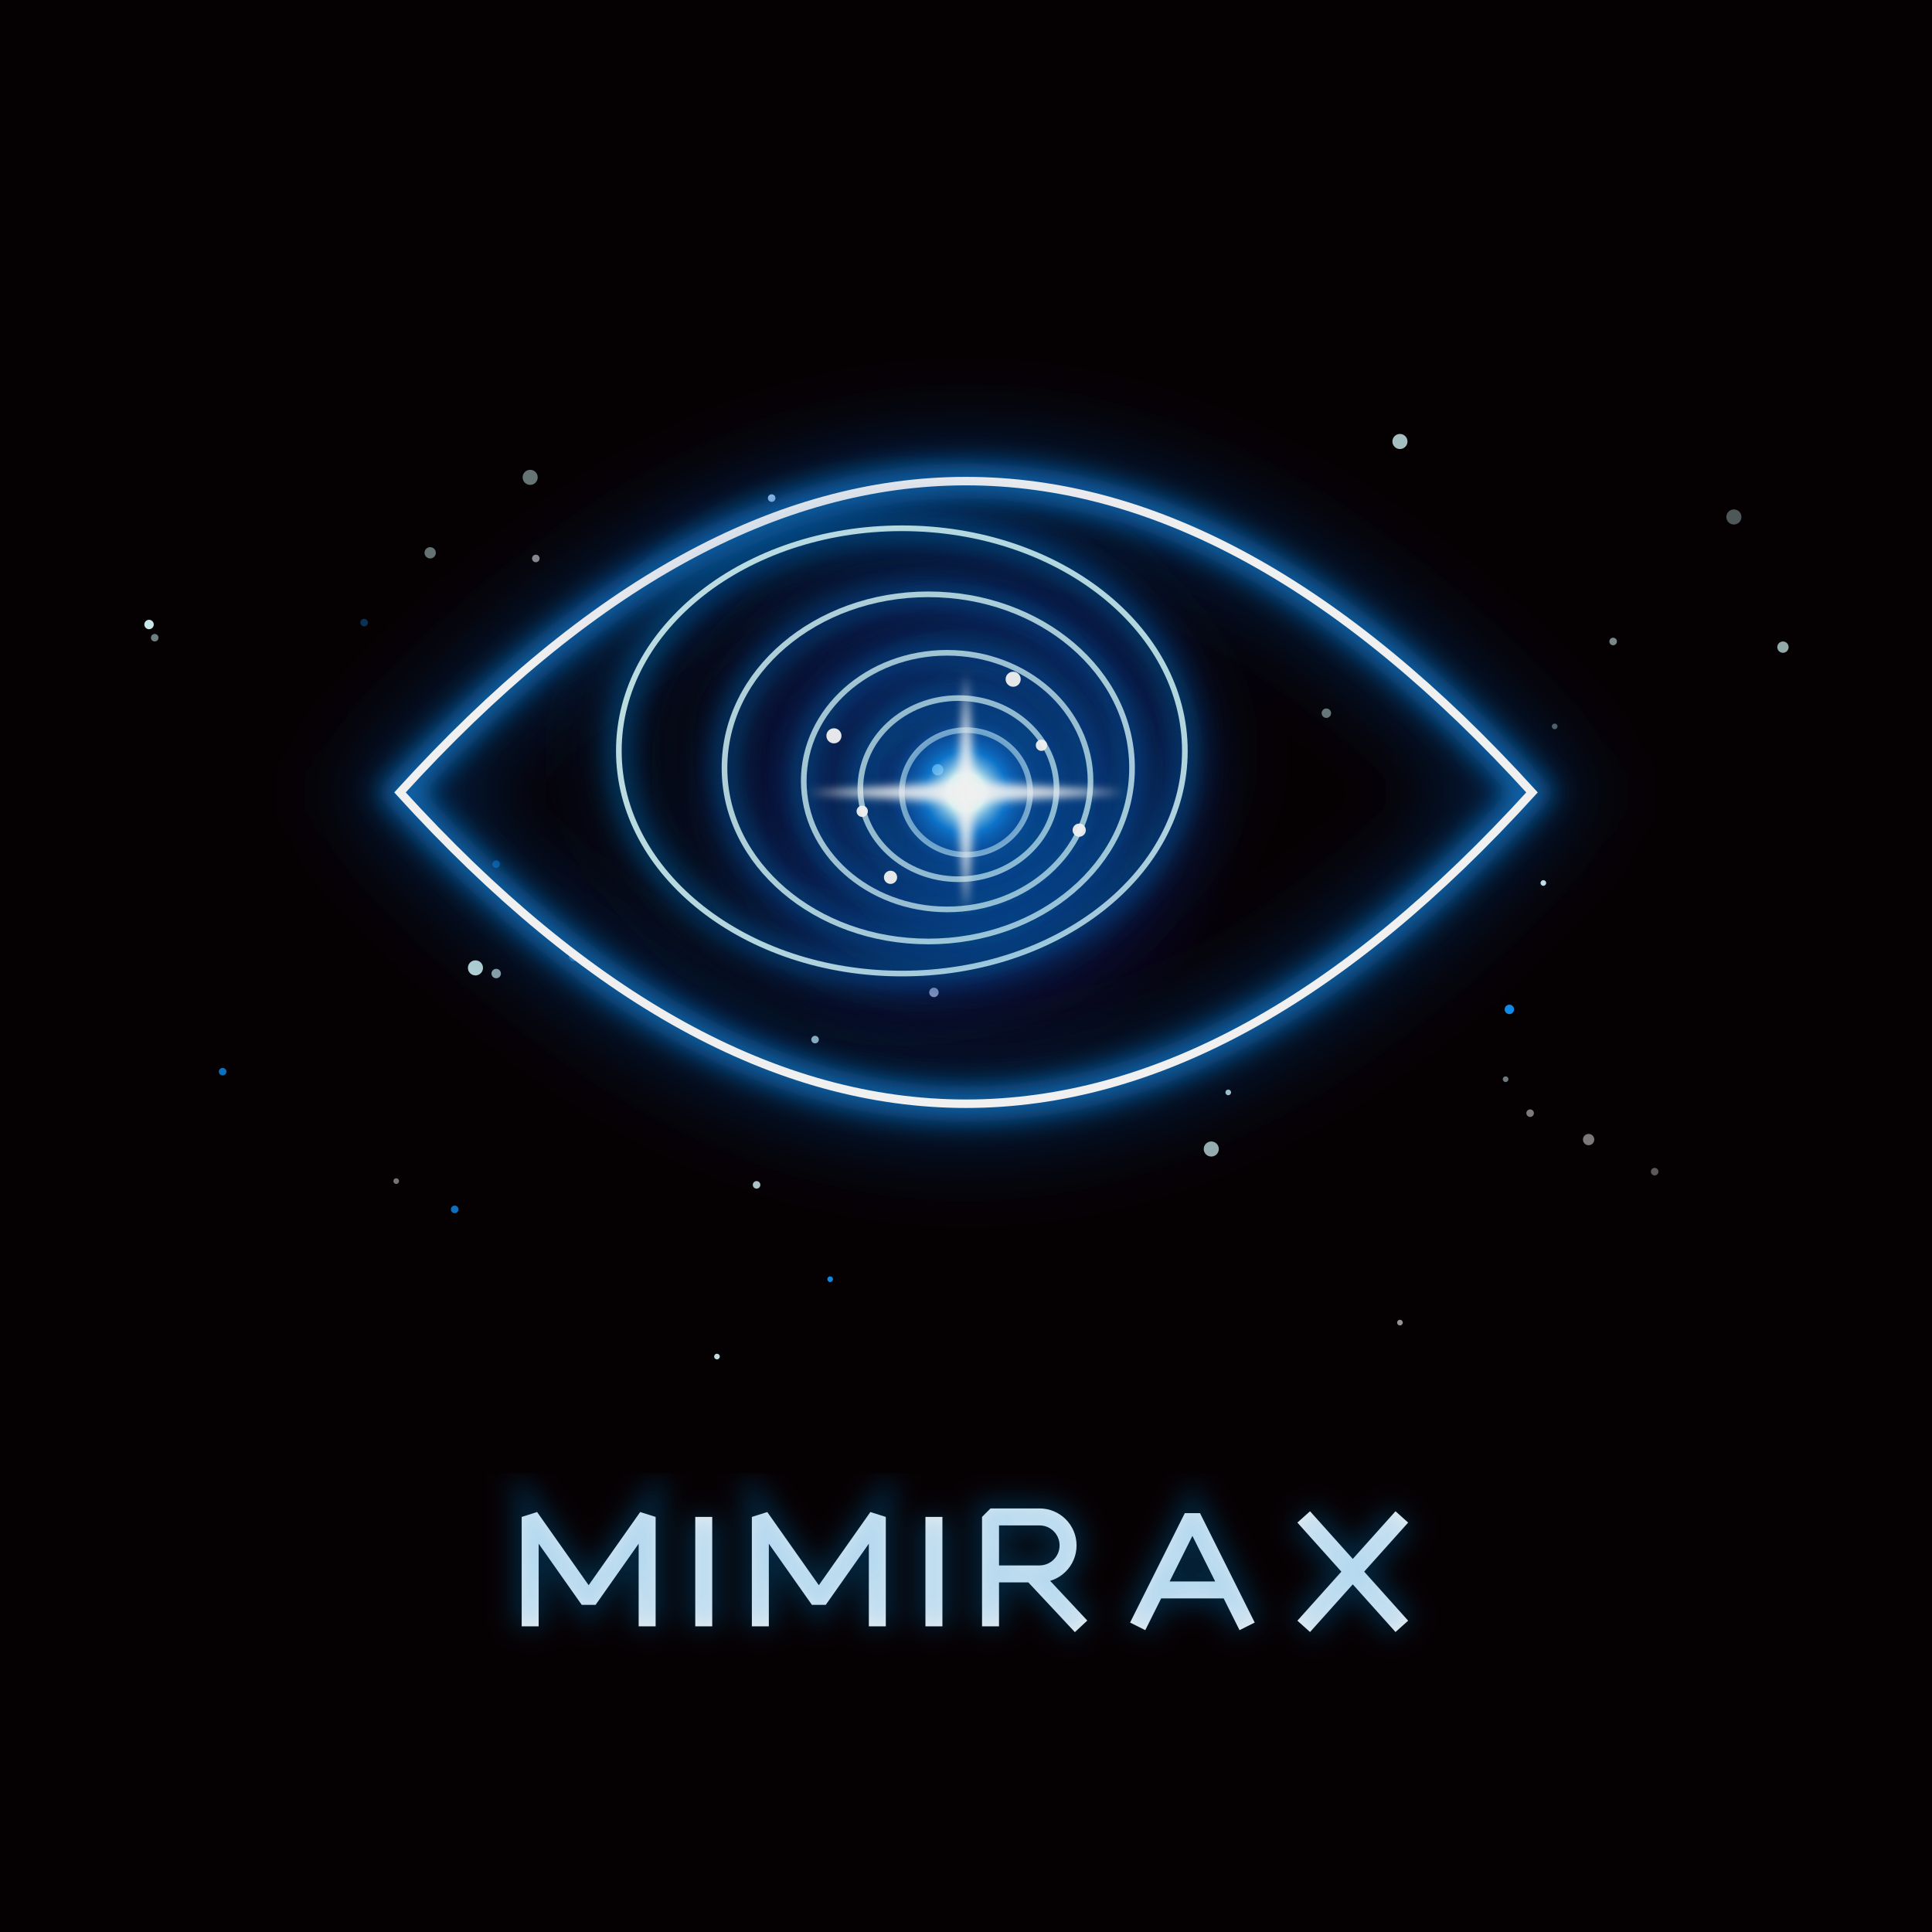
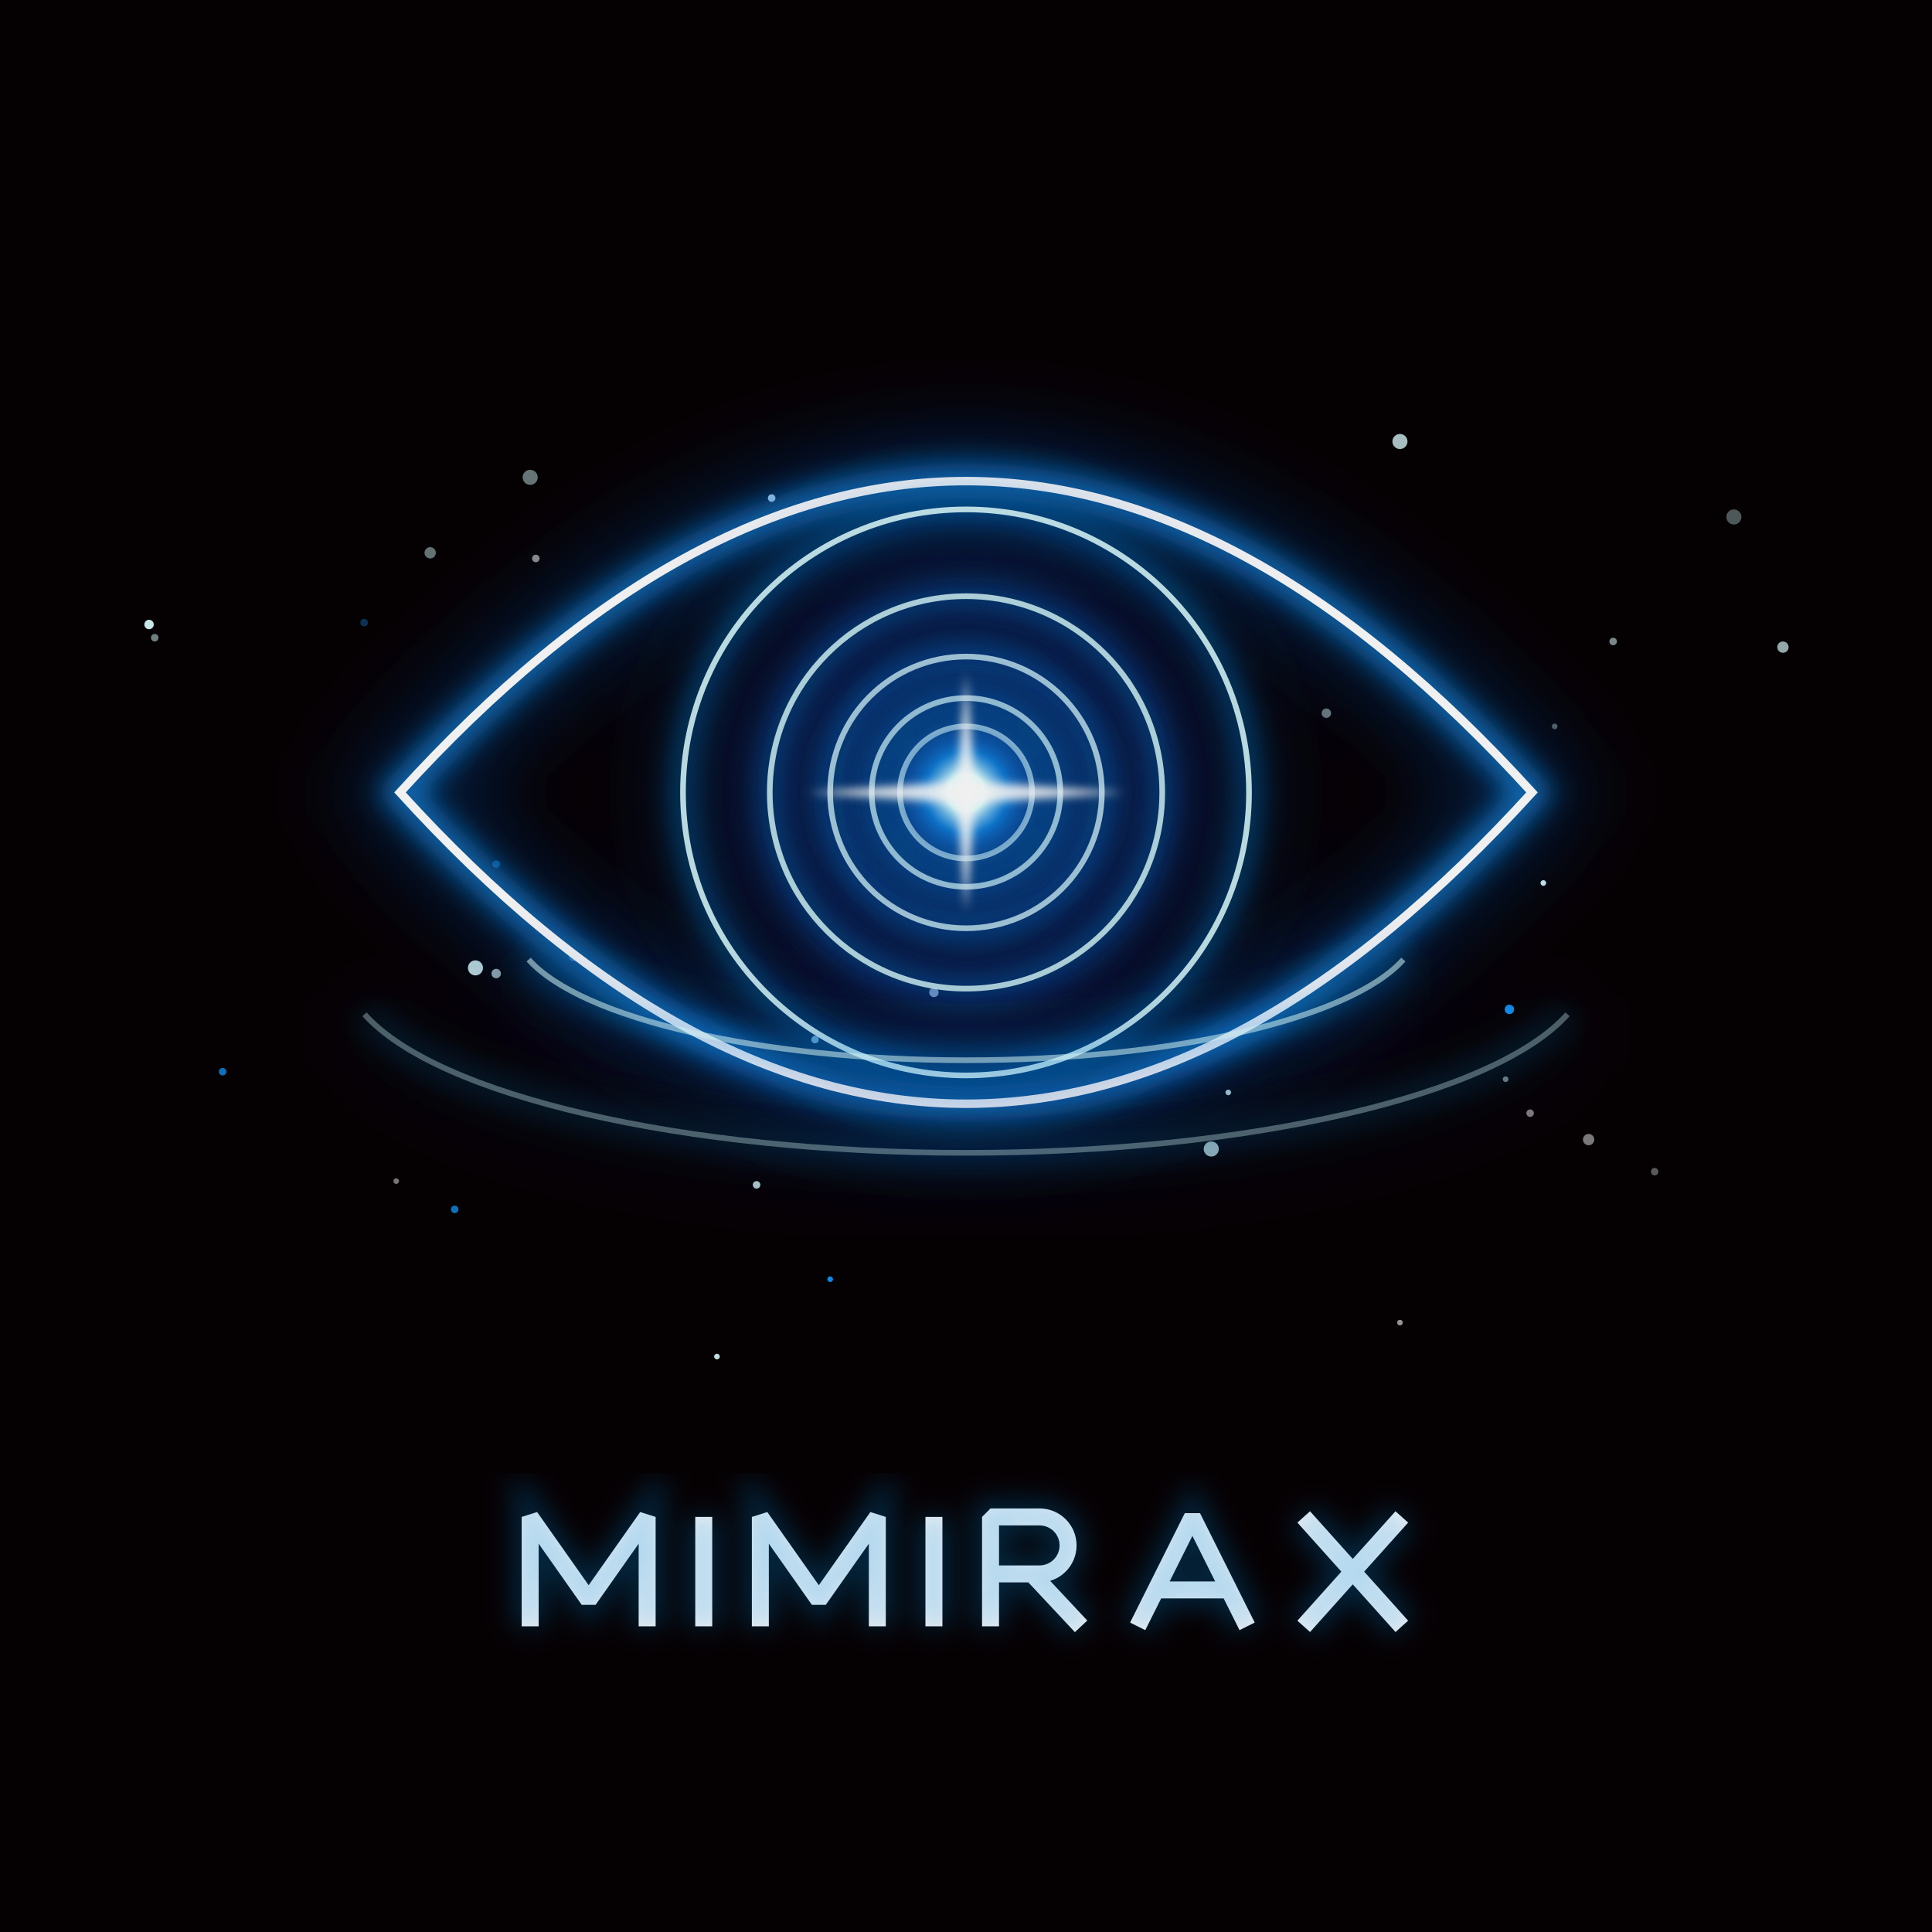
<svg xmlns="http://www.w3.org/2000/svg" viewBox="0 0 1024 1024" width="1024" height="1024" role="img" aria-label="mimirax">
  <rect x="0" y="0" width="1024" height="1024" fill="#050103" />
  <defs>
    <filter id="bloom" x="-60%" y="-60%" width="220%" height="220%">
      <feGaussianBlur stdDeviation="22" />
    </filter>
    <filter id="halo" x="-40%" y="-40%" width="180%" height="180%">
      <feGaussianBlur stdDeviation="7" />
    </filter>
    <filter id="soft" x="-40%" y="-40%" width="180%" height="180%">
      <feGaussianBlur stdDeviation="2.5" />
    </filter>
    <radialGradient id="flare">
      <stop offset="0" stop-color="#f0f0f0" />
      <stop offset="0.25" stop-color="#d0f0f0" />
      <stop offset="0.55" stop-color="#1090f0" stop-opacity="0.7" />
      <stop offset="1" stop-color="#1050b0" stop-opacity="0" />
    </radialGradient>
    <radialGradient id="pool">
      <stop offset="0" stop-color="#1050b0" stop-opacity="0.55" />
      <stop offset="0.7" stop-color="#101050" stop-opacity="0.35" />
      <stop offset="1" stop-color="#101050" stop-opacity="0" />
    </radialGradient>
  </defs>
  <circle cx="919" cy="274" r="4" fill="#d0f0f0" opacity="0.36" />
  <circle cx="401" cy="628" r="2" fill="#d0f0f0" opacity="0.82" />
  <circle cx="495" cy="526" r="2.5" fill="#f0f0f0" opacity="0.94" />
  <circle cx="877" cy="621" r="2" fill="#f0f0f0" opacity="0.36" />
  <circle cx="281" cy="253" r="4" fill="#d0f0f0" opacity="0.48" />
  <circle cx="818" cy="468" r="1.5" fill="#d0f0f0" opacity="0.98" />
  <circle cx="241" cy="641" r="2" fill="#1090f0" opacity="0.78" />
  <circle cx="432" cy="551" r="2" fill="#d0f0f0" opacity="0.82" />
  <circle cx="228" cy="293" r="3" fill="#d0f0f0" opacity="0.47" />
  <circle cx="642" cy="609" r="4" fill="#d0f0f0" opacity="0.73" />
  <circle cx="800" cy="535" r="2.5" fill="#1090f0" opacity="0.96" />
  <circle cx="440" cy="678" r="1.5" fill="#1090f0" opacity="0.94" />
  <circle cx="82" cy="338" r="2" fill="#d0f0f0" opacity="0.52" />
  <circle cx="842" cy="604" r="3" fill="#f0f0f0" opacity="0.5" />
  <circle cx="79" cy="331" r="2.5" fill="#d0f0f0" opacity="0.96" />
  <circle cx="742" cy="701" r="1.5" fill="#f0f0f0" opacity="0.61" />
  <circle cx="651" cy="579" r="1.5" fill="#d0f0f0" opacity="0.87" />
  <circle cx="855" cy="340" r="2" fill="#d0f0f0" opacity="0.57" />
  <circle cx="824" cy="385" r="1.5" fill="#d0f0f0" opacity="0.4" />
  <circle cx="263" cy="458" r="2" fill="#1090f0" opacity="0.49" />
  <circle cx="798" cy="572" r="1.5" fill="#d0f0f0" opacity="0.51" />
  <circle cx="118" cy="568" r="2" fill="#1090f0" opacity="0.78" />
  <circle cx="304" cy="507" r="2.5" fill="#f0f0f0" opacity="0.4" />
  <circle cx="945" cy="343" r="3" fill="#d0f0f0" opacity="0.7" />
  <circle cx="252" cy="513" r="4" fill="#d0f0f0" opacity="0.89" />
  <circle cx="811" cy="590" r="2" fill="#f0f0f0" opacity="0.51" />
  <circle cx="703" cy="378" r="2.5" fill="#d0f0f0" opacity="0.5" />
  <circle cx="193" cy="330" r="2" fill="#1090f0" opacity="0.35" />
  <circle cx="210" cy="626" r="1.5" fill="#f0f0f0" opacity="0.48" />
  <circle cx="409" cy="264" r="2" fill="#f0f0f0" opacity="0.97" />
  <circle cx="263" cy="516" r="2.5" fill="#d0f0f0" opacity="0.69" />
  <circle cx="380" cy="719" r="1.5" fill="#d0f0f0" opacity="0.92" />
  <circle cx="742" cy="234" r="4" fill="#d0f0f0" opacity="0.79" />
  <circle cx="284" cy="296" r="2" fill="#f0f0f0" opacity="0.58" />
  <circle cx="512" cy="420" r="150" fill="url(#pool)" />
  <path d="M212 420 Q512 90 812 420 Q512 750 212 420 Z" fill="none" stroke="#1050b0" stroke-width="44" stroke-opacity="0.35" filter="url(#bloom)" />
  <path d="M212 420 Q512 90 812 420 Q512 750 212 420 Z" fill="none" stroke="#1090f0" stroke-width="18" stroke-opacity="0.65" filter="url(#halo)" />
  <path d="M212 420 Q512 90 812 420 Q512 750 212 420 Z" fill="none" stroke="#f0f0f0" stroke-width="4.5" stroke-opacity="1.0" />
-   <path d="M328.0 398.0 A150.0 118.0 0 1 0 628.0 398.0 A150.0 118.0 0 1 0 328.0 398.0 Z" fill="none" stroke="#1050b0" stroke-width="26" stroke-opacity="0.27" filter="url(#bloom)" />
-   <path d="M328.0 398.0 A150.0 118.0 0 1 0 628.0 398.0 A150.0 118.0 0 1 0 328.0 398.0 Z" fill="none" stroke="#1090f0" stroke-width="11" stroke-opacity="0.45" filter="url(#halo)" />
-   <path d="M328.0 398.0 A150.0 118.0 0 1 0 628.0 398.0 A150.0 118.0 0 1 0 328.0 398.0 Z" fill="none" stroke="#d0f0f0" stroke-width="3" stroke-opacity="0.9" />
-   <path d="M384.0 407.0 A108.0 92.0 0 1 0 600.0 407.0 A108.0 92.0 0 1 0 384.0 407.0 Z" fill="none" stroke="#1050b0" stroke-width="26" stroke-opacity="0.255" filter="url(#bloom)" />
-   <path d="M384.0 407.0 A108.0 92.0 0 1 0 600.0 407.0 A108.0 92.0 0 1 0 384.0 407.0 Z" fill="none" stroke="#1090f0" stroke-width="11" stroke-opacity="0.425" filter="url(#halo)" />
-   <path d="M384.0 407.0 A108.0 92.0 0 1 0 600.0 407.0 A108.0 92.0 0 1 0 384.0 407.0 Z" fill="none" stroke="#d0f0f0" stroke-width="3" stroke-opacity="0.85" />
-   <path d="M426.0 414.0 A76.0 68.0 0 1 0 578.0 414.0 A76.0 68.0 0 1 0 426.0 414.0 Z" fill="none" stroke="#1050b0" stroke-width="26" stroke-opacity="0.24" filter="url(#bloom)" />
-   <path d="M426.0 414.0 A76.0 68.0 0 1 0 578.0 414.0 A76.0 68.0 0 1 0 426.0 414.0 Z" fill="none" stroke="#1090f0" stroke-width="11" stroke-opacity="0.4" filter="url(#halo)" />
-   <path d="M426.0 414.0 A76.0 68.0 0 1 0 578.0 414.0 A76.0 68.0 0 1 0 426.0 414.0 Z" fill="none" stroke="#d0f0f0" stroke-width="3" stroke-opacity="0.8" />
-   <path d="M456.0 418.0 A52.0 48.0 0 1 0 560.0 418.0 A52.0 48.0 0 1 0 456.0 418.0 Z" fill="none" stroke="#1050b0" stroke-width="26" stroke-opacity="0.225" filter="url(#bloom)" />
-   <path d="M456.0 418.0 A52.0 48.0 0 1 0 560.0 418.0 A52.0 48.0 0 1 0 456.0 418.0 Z" fill="none" stroke="#1090f0" stroke-width="11" stroke-opacity="0.375" filter="url(#halo)" />
-   <path d="M456.0 418.0 A52.0 48.0 0 1 0 560.0 418.0 A52.0 48.0 0 1 0 456.0 418.0 Z" fill="none" stroke="#d0f0f0" stroke-width="3" stroke-opacity="0.75" />
-   <path d="M478.0 420.0 A34.0 33.0 0 1 0 546.0 420.0 A34.0 33.0 0 1 0 478.0 420.0 Z" fill="none" stroke="#1050b0" stroke-width="26" stroke-opacity="0.21" filter="url(#bloom)" />
-   <path d="M478.0 420.0 A34.0 33.0 0 1 0 546.0 420.0 A34.0 33.0 0 1 0 478.0 420.0 Z" fill="none" stroke="#1090f0" stroke-width="11" stroke-opacity="0.35" filter="url(#halo)" />
-   <path d="M478.0 420.0 A34.0 33.0 0 1 0 546.0 420.0 A34.0 33.0 0 1 0 478.0 420.0 Z" fill="none" stroke="#d0f0f0" stroke-width="3" stroke-opacity="0.7" />
-   <circle cx="442" cy="390" r="4" fill="#f0f0f0" opacity="0.95" />
-   <circle cx="472" cy="465" r="3.5" fill="#f0f0f0" opacity="0.95" />
-   <circle cx="537" cy="360" r="4" fill="#f0f0f0" opacity="0.95" />
-   <circle cx="572" cy="440" r="3.5" fill="#f0f0f0" opacity="0.95" />
-   <circle cx="497" cy="408" r="3" fill="#f0f0f0" opacity="0.95" />
-   <circle cx="552" cy="395" r="3" fill="#f0f0f0" opacity="0.95" />
-   <circle cx="457" cy="430" r="3" fill="#f0f0f0" opacity="0.95" />
+   <path d="M362.0 420.0 A150.0 150.0 0 1 0 662.0 420.0 A150.0 150.0 0 1 0 362.0 420.0 Z" fill="none" stroke="#1050b0" stroke-width="26" stroke-opacity="0.27" filter="url(#bloom)" />
+   <path d="M362.0 420.0 A150.0 150.0 0 1 0 662.0 420.0 A150.0 150.0 0 1 0 362.0 420.0 Z" fill="none" stroke="#1090f0" stroke-width="11" stroke-opacity="0.45" filter="url(#halo)" />
+   <path d="M362.0 420.0 A150.0 150.0 0 1 0 662.0 420.0 A150.0 150.0 0 1 0 362.0 420.0 Z" fill="none" stroke="#d0f0f0" stroke-width="3" stroke-opacity="0.9" />
+   <path d="M408.0 420.0 A104.0 104.0 0 1 0 616.0 420.0 A104.0 104.0 0 1 0 408.0 420.0 Z" fill="none" stroke="#1050b0" stroke-width="26" stroke-opacity="0.255" filter="url(#bloom)" />
+   <path d="M408.0 420.0 A104.0 104.0 0 1 0 616.0 420.0 A104.0 104.0 0 1 0 408.0 420.0 Z" fill="none" stroke="#1090f0" stroke-width="11" stroke-opacity="0.425" filter="url(#halo)" />
+   <path d="M408.0 420.0 A104.0 104.0 0 1 0 616.0 420.0 A104.0 104.0 0 1 0 408.0 420.0 Z" fill="none" stroke="#d0f0f0" stroke-width="3" stroke-opacity="0.85" />
+   <path d="M440.0 420.0 A72.0 72.0 0 1 0 584.0 420.0 A72.0 72.0 0 1 0 440.0 420.0 Z" fill="none" stroke="#1050b0" stroke-width="26" stroke-opacity="0.24" filter="url(#bloom)" />
+   <path d="M440.0 420.0 A72.0 72.0 0 1 0 584.0 420.0 A72.0 72.0 0 1 0 440.0 420.0 Z" fill="none" stroke="#1090f0" stroke-width="11" stroke-opacity="0.4" filter="url(#halo)" />
+   <path d="M440.0 420.0 A72.0 72.0 0 1 0 584.0 420.0 A72.0 72.0 0 1 0 440.0 420.0 Z" fill="none" stroke="#d0f0f0" stroke-width="3" stroke-opacity="0.8" />
+   <path d="M462.0 420.0 A50.0 50.0 0 1 0 562.0 420.0 A50.0 50.0 0 1 0 462.0 420.0 Z" fill="none" stroke="#1050b0" stroke-width="26" stroke-opacity="0.225" filter="url(#bloom)" />
+   <path d="M462.0 420.0 A50.0 50.0 0 1 0 562.0 420.0 A50.0 50.0 0 1 0 462.0 420.0 Z" fill="none" stroke="#1090f0" stroke-width="11" stroke-opacity="0.375" filter="url(#halo)" />
+   <path d="M462.0 420.0 A50.0 50.0 0 1 0 562.0 420.0 A50.0 50.0 0 1 0 462.0 420.0 Z" fill="none" stroke="#d0f0f0" stroke-width="3" stroke-opacity="0.75" />
+   <path d="M477.0 420.0 A35.0 35.0 0 1 0 547.0 420.0 A35.0 35.0 0 1 0 477.0 420.0 Z" fill="none" stroke="#1050b0" stroke-width="26" stroke-opacity="0.21" filter="url(#bloom)" />
+   <path d="M477.0 420.0 A35.0 35.0 0 1 0 547.0 420.0 A35.0 35.0 0 1 0 477.0 420.0 Z" fill="none" stroke="#1090f0" stroke-width="11" stroke-opacity="0.35" filter="url(#halo)" />
+   <path d="M477.0 420.0 A35.0 35.0 0 1 0 547.0 420.0 A35.0 35.0 0 1 0 477.0 420.0 Z" fill="none" stroke="#d0f0f0" stroke-width="3" stroke-opacity="0.7" />
+   <path d="M743.8 508.6 A240.0 72.0 0 0 1 280.2 508.6" fill="none" stroke="#1050b0" stroke-width="26" stroke-opacity="0.165" filter="url(#bloom)" />
+   <path d="M743.8 508.6 A240.0 72.0 0 0 1 280.2 508.6" fill="none" stroke="#1090f0" stroke-width="11" stroke-opacity="0.275" filter="url(#halo)" />
+   <path d="M743.8 508.6 A240.0 72.0 0 0 1 280.2 508.6" fill="none" stroke="#d0f0f0" stroke-width="3" stroke-opacity="0.55" />
+   <path d="M830.8 537.6 A330.0 99.0 0 0 1 193.2 537.6" fill="none" stroke="#1050b0" stroke-width="26" stroke-opacity="0.105" filter="url(#bloom)" />
+   <path d="M830.8 537.6 A330.0 99.0 0 0 1 193.2 537.6" fill="none" stroke="#1090f0" stroke-width="11" stroke-opacity="0.175" filter="url(#halo)" />
+   <path d="M830.8 537.6 A330.0 99.0 0 0 1 193.2 537.6" fill="none" stroke="#d0f0f0" stroke-width="3" stroke-opacity="0.35" />
  <circle cx="512" cy="420" r="40" fill="url(#flare)" />
  <path d="M428 420 L512 414 L596 420 L512 426 Z" fill="#f0f0f0" opacity="0.9" filter="url(#soft)" />
  <path d="M512 357.0 L517 420 L512 483.0 L507 420 Z" fill="#f0f0f0" opacity="0.9" filter="url(#soft)" />
  <path d="M281.0 862 L281.0 804 L312.0 848 L343.0 804 L343.0 862 M373.0 804 L373.0 862 M403.0 862 L403.0 804 L434.0 848 L465.0 804 L465.0 862 M495.0 804 L495.0 862 M525.0 862 L525.0 804 L551.0 804 A15.1 15.1 0 0 1 551.0 834.2 L525.0 834.2 M547.0 834.2 L573.0 862 M603.0 862 L632.0 804 L661.0 862 M612.7 842.7 L651.3 842.7 M691.0 804 L743.0 862 M743.0 804 L691.0 862" fill="none" stroke="#f0f0f0" stroke-width="9" stroke-linecap="butt" stroke-linejoin="bevel" />
  <path d="M281.0 862 L281.0 804 L312.0 848 L343.0 804 L343.0 862 M373.0 804 L373.0 862 M403.0 862 L403.0 804 L434.0 848 L465.0 804 L465.0 862 M495.0 804 L495.0 862 M525.0 862 L525.0 804 L551.0 804 A15.1 15.1 0 0 1 551.0 834.2 L525.0 834.2 M547.0 834.2 L573.0 862 M603.0 862 L632.0 804 L661.0 862 M612.7 842.7 L651.3 842.7 M691.0 804 L743.0 862 M743.0 804 L691.0 862" fill="none" stroke="#1090f0" stroke-width="17" stroke-opacity="0.25" filter="url(#halo)" />
</svg>
